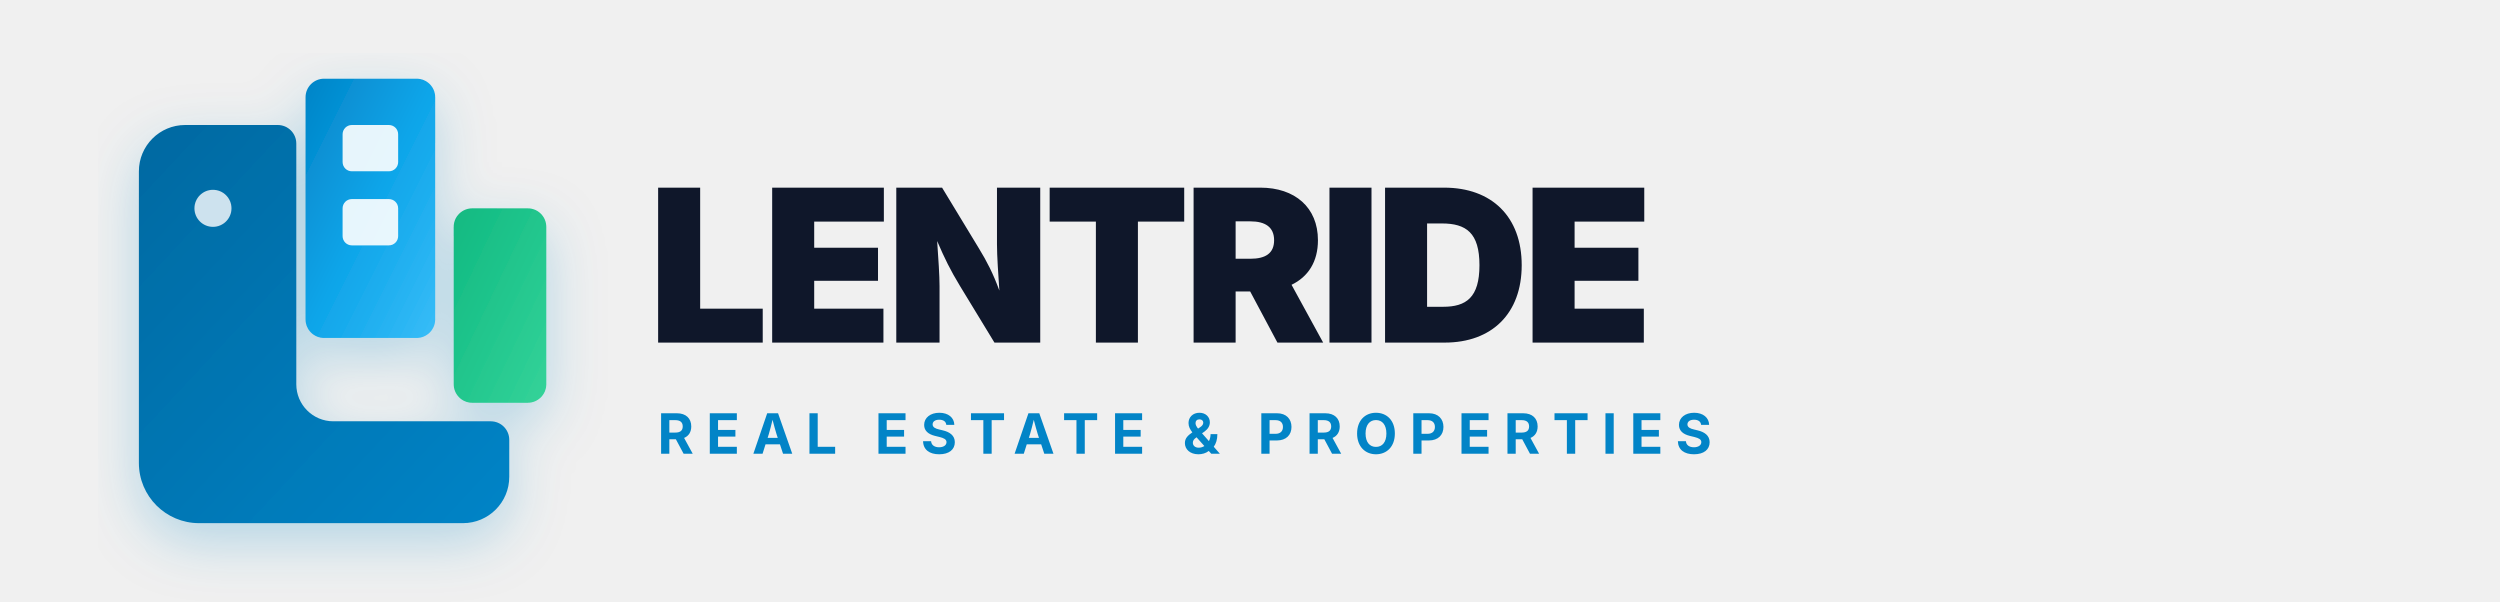
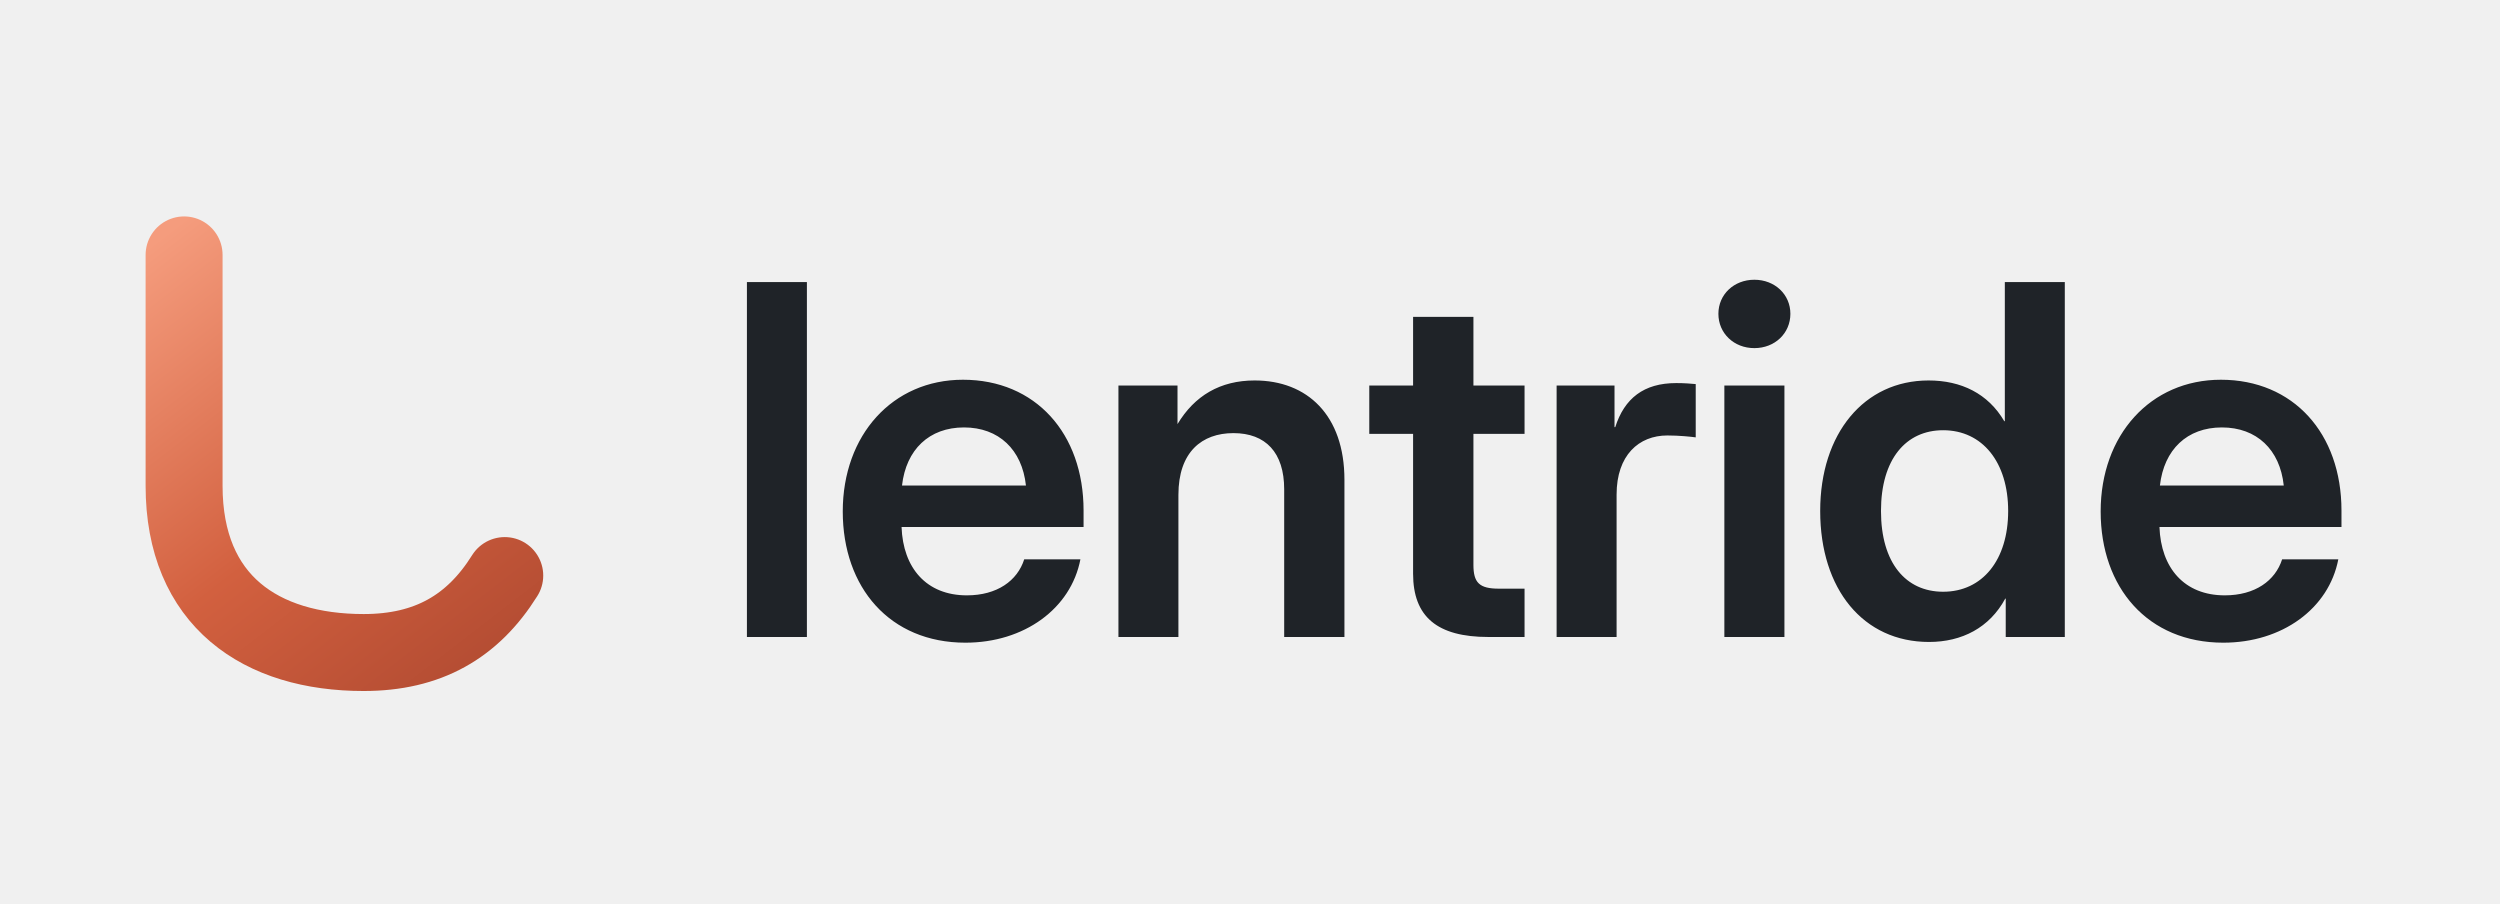
- <svg xmlns="http://www.w3.org/2000/svg" viewBox="0 0 540 130" fill="none">
+ <svg xmlns="http://www.w3.org/2000/svg" viewBox="0 0 276.77 100" width="276.77" height="100" role="img" aria-label="Lentride">
  <defs>
-     <linearGradient id="lentride_grad" x1="0%" y1="0%" x2="100%" y2="100%">
-       <stop offset="0%" stop-color="#0284C7" />
-       <stop offset="50%" stop-color="#0EA5E9" />
-       <stop offset="100%" stop-color="#38BDF8" />
+     <linearGradient id="tc" x1="0" y1="0" x2="1" y2="1">
+       <stop offset="0" stop-color="#F29A7B" />
+       <stop offset=".5" stop-color="#D2603F" />
+       <stop offset="1" stop-color="#A9422B" />
    </linearGradient>
-     <linearGradient id="lentride_dark" x1="0%" y1="0%" x2="100%" y2="100%">
-       <stop offset="0%" stop-color="#0369A1" />
-       <stop offset="100%" stop-color="#0284C7" />
+     <linearGradient id="tcs" gradientUnits="userSpaceOnUse" x1="30" y1="16" x2="84" y2="86">
+       <stop offset="0" stop-color="#F59C7D" />
+       <stop offset=".55" stop-color="#D2603F" />
+       <stop offset="1" stop-color="#B04A31" />
    </linearGradient>
-     <linearGradient id="accent_emerald" x1="0%" y1="0%" x2="100%" y2="100%">
-       <stop offset="0%" stop-color="#10B981" />
-       <stop offset="100%" stop-color="#34D399" />
+     <linearGradient id="tile" x1="0" y1="0" x2="1" y2="1">
+       <stop offset="0" stop-color="#30363D" />
+       <stop offset="1" stop-color="#14171A" />
    </linearGradient>
-     <filter id="subtle_shadow" x="-10%" y="-10%" width="130%" height="130%">
-       <feDropShadow dx="0" dy="4" stdDeviation="6" flood-color="#0284C7" flood-opacity="0.25" />
-     </filter>
  </defs>
-   <g transform="translate(18, 15)" filter="url(#subtle_shadow)">
-     <path d="M12 85 V22 C12 16.477 16.477 12 22 12 H42 C44.209 12 46 13.791 46 16 V68 C46 72.418 49.582 76 54 76 H88 C90.209 76 92 77.791 92 80 V88 C92 93.523 87.523 98 82 98 H25 C17.82 98 12 92.18 12 85 Z" fill="url(#lentride_dark)" />
-     <path d="M48 6 C48 3.791 49.791 2 52 2 H72 C74.209 2 76 3.791 76 6 V54 C76 56.209 74.209 58 72 58 H52 C49.791 58 48 56.209 48 54 V6 Z" fill="url(#lentride_grad)" />
-     <path d="M80 34 C80 31.791 81.791 30 84 30 H96 C98.209 30 100 31.791 100 34 V68 C100 70.209 98.209 72 96 72 H84 C81.791 72 80 70.209 80 68 V34 Z" fill="url(#accent_emerald)" />
-     <rect x="56" y="12" width="12" height="10" rx="2" fill="#FFFFFF" opacity="0.9" />
-     <rect x="56" y="28" width="12" height="10" rx="2" fill="#FFFFFF" opacity="0.9" />
-     <circle cx="28" cy="30" r="4" fill="#FFFFFF" opacity="0.8" />
+   <g transform="translate(-2.34 14.02) scale(0.71)">
+     <path d="M32,20 V56 C32,74 44,82 60,82 C70,82 77,78 82,70" fill="none" stroke="url(#tcs)" stroke-width="12" stroke-linecap="round" stroke-linejoin="round" />
  </g>
-   <text x="140" y="74" font-family="-apple-system, BlinkMacSystemFont, 'Segoe UI', 'Inter', 'Roboto', sans-serif" font-size="46" font-weight="900" letter-spacing="-0.03em" fill="#0F172A">
-     LENTRIDE
-   </text>
-   <text x="142" y="98" font-family="-apple-system, BlinkMacSystemFont, 'Segoe UI', 'Inter', 'Roboto', sans-serif" font-size="12" font-weight="700" letter-spacing="0.22em" fill="#0284C7">
-     REAL ESTATE &amp; PROPERTIES
-   </text>
+   <path d="M89.33 31.23H82.69V70.52H89.33ZM106.88 71.15C113.39 71.15 118.56 67.38 119.61 61.92H113.39C112.63 64.3 110.38 65.91 107.04 65.91C102.55 65.91 99.97 62.87 99.81 58.34H119.96V56.52C119.96 47.98 114.63 42.04 106.61 42.04C98.81 42.04 93.3 48.16 93.3 56.62C93.3 65.06 98.52 71.15 106.88 71.15ZM99.86 53.75C100.31 49.77 102.87 47.32 106.72 47.32C110.57 47.32 113.15 49.77 113.58 53.75ZM130.46 54.78C130.46 50.03 133.07 47.95 136.55 47.95C140.11 47.95 142.17 50.09 142.17 54.17V70.52H148.84V53.12C148.84 45.97 144.73 42.12 138.9 42.12C135.08 42.12 132.25 43.81 130.36 46.95V42.68H123.82V70.52H130.46ZM168.78 42.68H163.12V35.08H156.44V42.68H151.59V48.03H156.44V63.51C156.44 68.28 159.11 70.52 164.78 70.52H168.78V65.17H165.94C163.77 65.17 163.12 64.51 163.12 62.53V48.03H168.78ZM172.33 70.52H178.97V54.75C178.97 50.4 181.43 48.21 184.59 48.21C185.91 48.21 187.23 48.35 187.73 48.42V42.52C187.2 42.47 186.46 42.41 185.57 42.41C181.98 42.41 179.84 44.1 178.82 47.29H178.74V42.68H172.33ZM190.9 70.52H197.55V42.68H190.9ZM194.22 38.54C196.49 38.54 198.21 36.9 198.21 34.74C198.21 32.6 196.49 30.97 194.22 30.97C191.96 30.97 190.24 32.6 190.24 34.74C190.24 36.9 191.96 38.54 194.22 38.54ZM213.56 71.07C217.2 71.07 220.26 69.49 222 66.27H222.05V70.52H228.59V31.23H221.95V46.63H221.89C220.1 43.57 217.12 42.12 213.51 42.12C206.36 42.12 201.51 48 201.51 56.57C201.51 65.25 206.29 71.07 213.56 71.07ZM215.12 65.51C211.01 65.51 208.24 62.35 208.24 56.57C208.24 50.82 211.01 47.63 215.12 47.63C219.47 47.63 222.32 51.17 222.32 56.57C222.32 62 219.47 65.51 215.12 65.51ZM246.14 71.15C252.65 71.15 257.82 67.38 258.87 61.92H252.65C251.89 64.3 249.64 65.91 246.3 65.91C241.81 65.91 239.23 62.87 239.07 58.34H259.22V56.52C259.22 47.98 253.89 42.04 245.87 42.04C238.07 42.04 232.56 48.16 232.56 56.62C232.56 65.06 237.78 71.15 246.14 71.15ZM239.12 53.75C239.57 49.77 242.13 47.32 245.98 47.32C249.83 47.32 252.41 49.77 252.83 53.75Z" fill="#1F2328" />
</svg>
